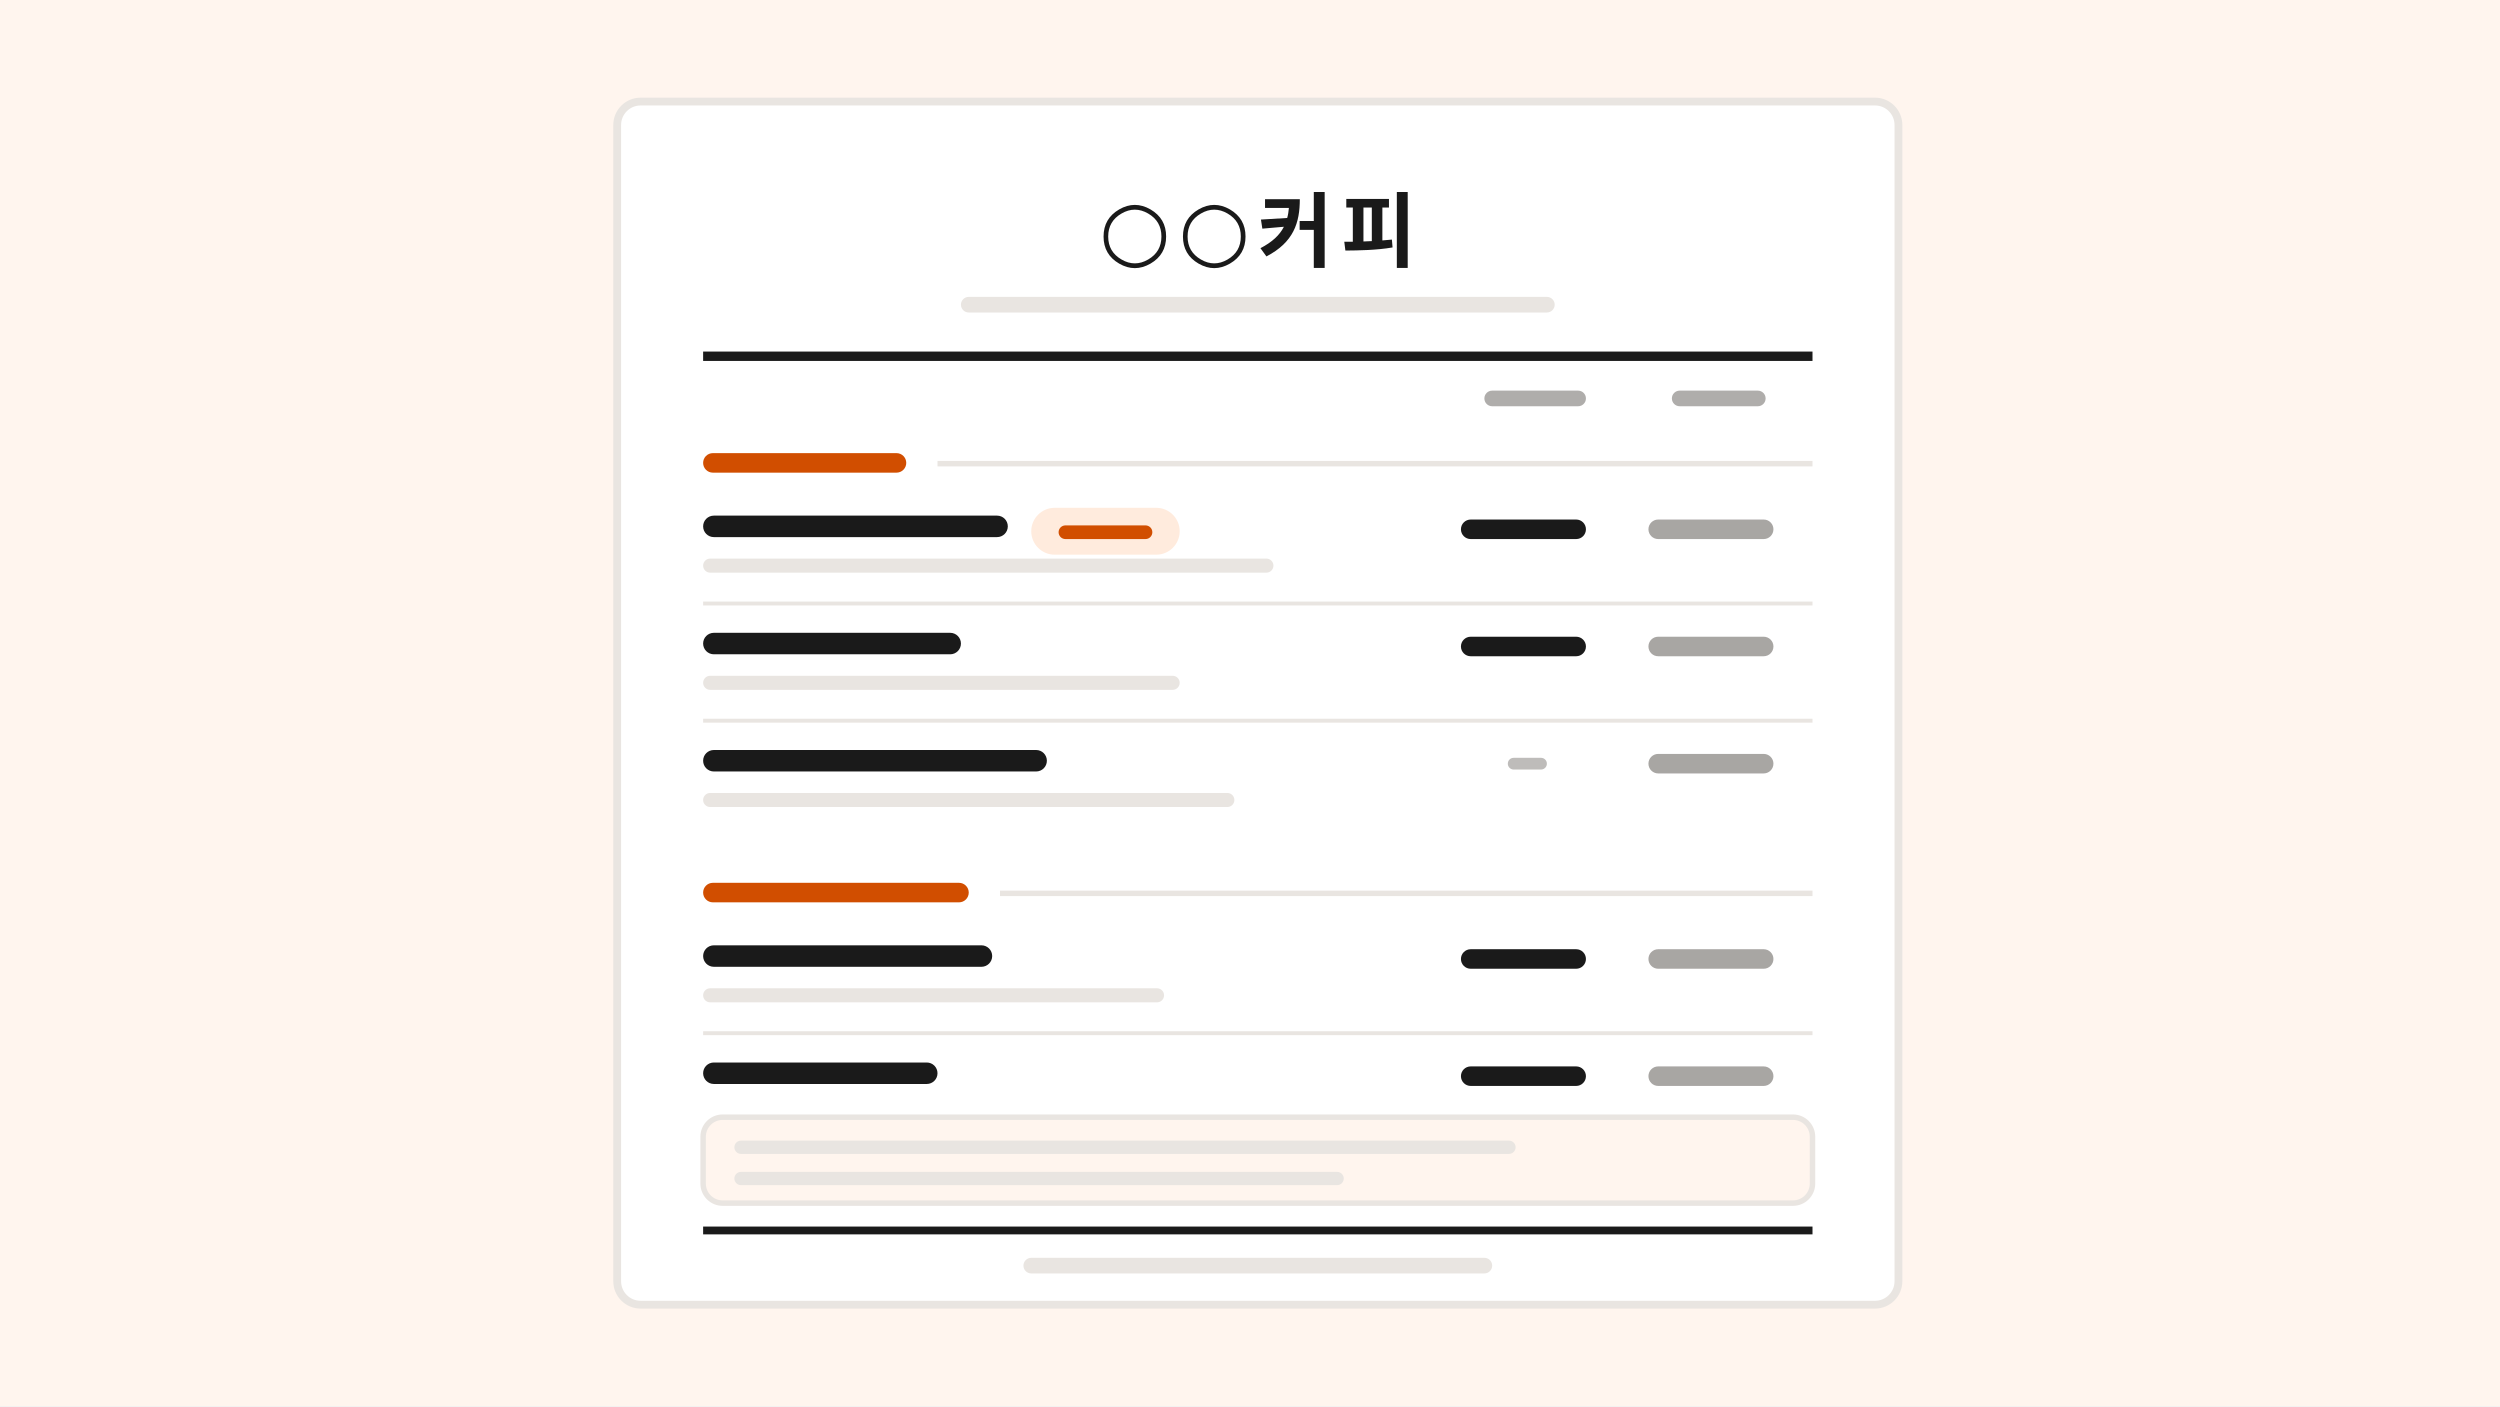
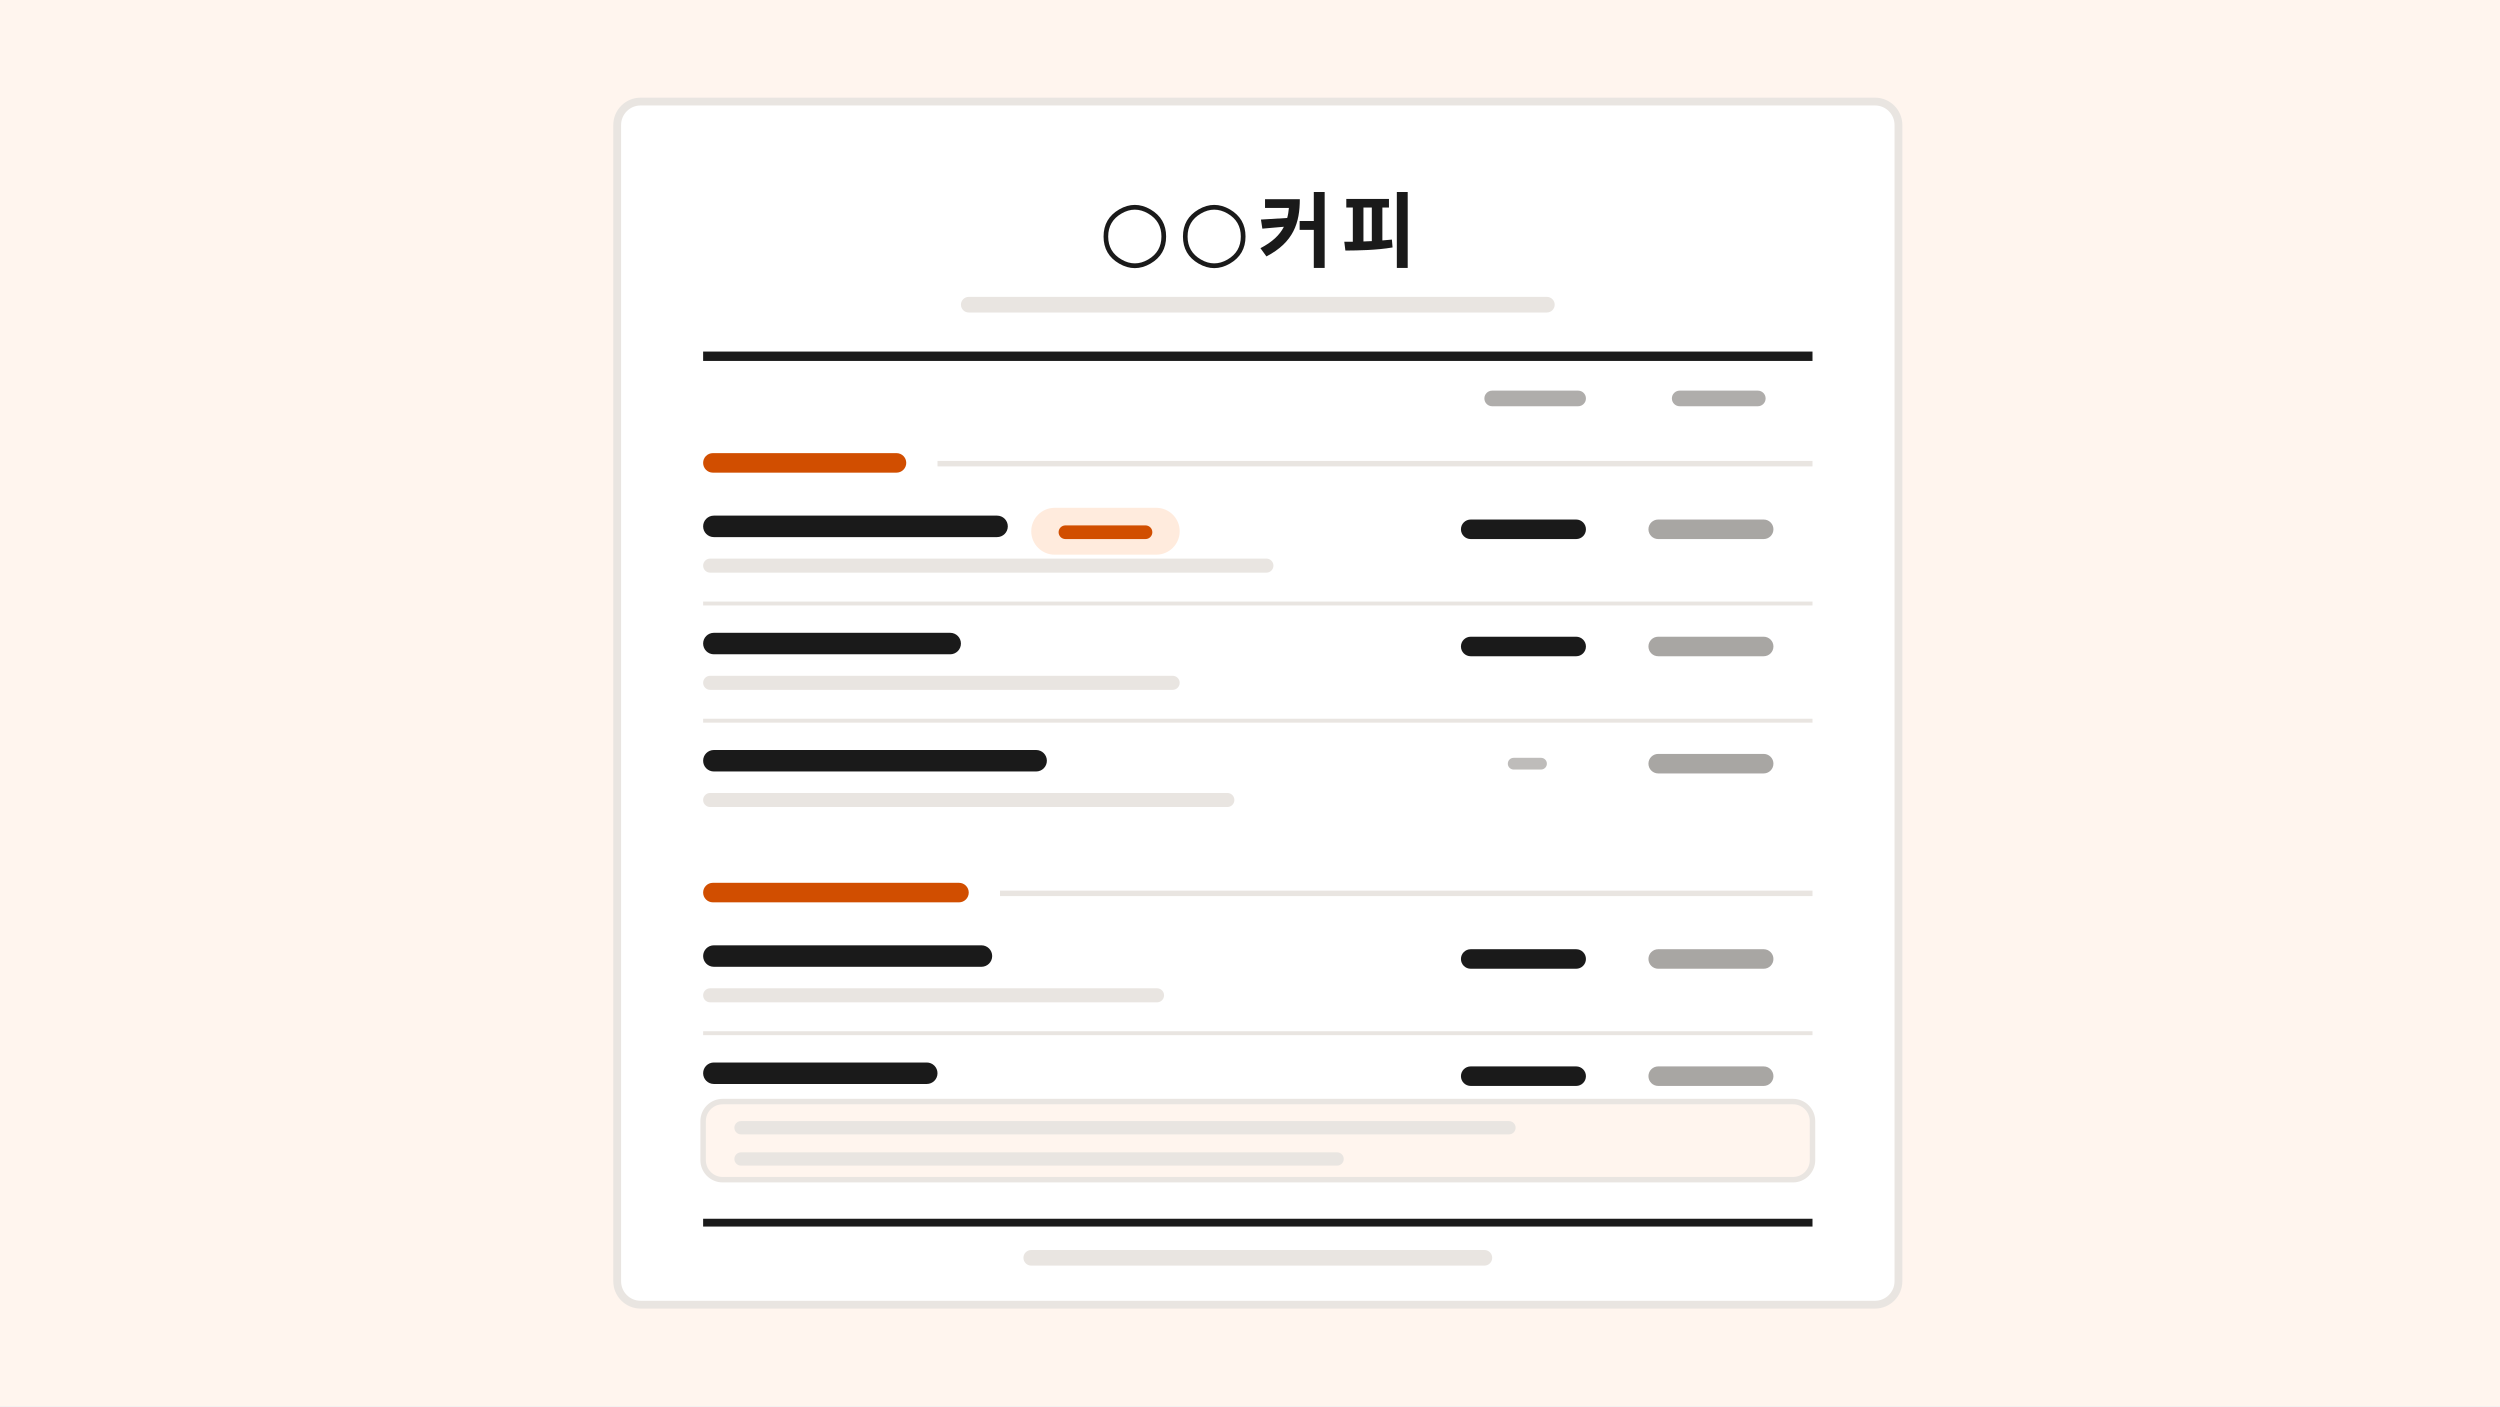
<svg xmlns="http://www.w3.org/2000/svg" viewBox="0 0 640 360" role="img" aria-label="카페 메뉴판 틀 미리보기 — 카페 이름, HOT·ICE 두 값 칸, 커피·논커피 묶음, 시그니처 표시">
  <rect width="640" height="360" fill="#FFF5EE" />
  <rect x="158" y="26" width="328" height="308" rx="6" fill="#FFFFFF" stroke="#E9E5E1" stroke-width="2" />
  <text x="322" y="66" text-anchor="middle" font-family="sans-serif" font-size="21" font-weight="700" letter-spacing="2" fill="#1A1A1A">○○커피</text>
  <rect x="246" y="76" width="152" height="4" rx="2" fill="#E9E5E1" />
  <rect x="180" y="90" width="284" height="2.4" fill="#1A1A1A" />
  <rect x="380" y="100" width="26" height="4" rx="2" fill="#6E6A66" opacity="0.55" />
  <rect x="428" y="100" width="24" height="4" rx="2" fill="#6E6A66" opacity="0.55" />
  <rect x="180" y="116" width="52" height="5" rx="2.5" fill="#D14E00" />
  <rect x="240" y="118" width="224" height="1.4" fill="#E9E5E1" />
  <g>
    <rect x="180" y="132" width="78" height="5.5" rx="2.75" fill="#1A1A1A" />
    <rect x="264" y="130" width="38" height="12" rx="6" fill="#FFEBDD" />
    <rect x="271" y="134.5" width="24" height="3.5" rx="1.75" fill="#D14E00" />
    <rect x="180" y="143" width="146" height="3.6" rx="1.8" fill="#E9E5E1" />
    <rect x="374" y="133" width="32" height="5" rx="2.5" fill="#1A1A1A" />
    <rect x="422" y="133" width="32" height="5" rx="2.5" fill="#6E6A66" opacity="0.6" />
  </g>
  <rect x="180" y="154" width="284" height="1" fill="#E9E5E1" />
  <g>
    <rect x="180" y="162" width="66" height="5.5" rx="2.75" fill="#1A1A1A" />
    <rect x="180" y="173" width="122" height="3.6" rx="1.8" fill="#E9E5E1" />
    <rect x="374" y="163" width="32" height="5" rx="2.5" fill="#1A1A1A" />
    <rect x="422" y="163" width="32" height="5" rx="2.5" fill="#6E6A66" opacity="0.6" />
  </g>
  <rect x="180" y="184" width="284" height="1" fill="#E9E5E1" />
  <g>
    <rect x="180" y="192" width="88" height="5.5" rx="2.75" fill="#1A1A1A" />
    <rect x="180" y="203" width="136" height="3.6" rx="1.8" fill="#E9E5E1" />
    <rect x="386" y="194" width="10" height="3" rx="1.5" fill="#6E6A66" opacity="0.45" />
    <rect x="422" y="193" width="32" height="5" rx="2.5" fill="#6E6A66" opacity="0.6" />
  </g>
  <rect x="180" y="226" width="68" height="5" rx="2.5" fill="#D14E00" />
  <rect x="256" y="228" width="208" height="1.4" fill="#E9E5E1" />
  <g>
    <rect x="180" y="242" width="74" height="5.5" rx="2.75" fill="#1A1A1A" />
    <rect x="180" y="253" width="118" height="3.6" rx="1.8" fill="#E9E5E1" />
    <rect x="374" y="243" width="32" height="5" rx="2.5" fill="#1A1A1A" />
    <rect x="422" y="243" width="32" height="5" rx="2.5" fill="#6E6A66" opacity="0.6" />
  </g>
  <rect x="180" y="264" width="284" height="1" fill="#E9E5E1" />
  <g>
    <rect x="180" y="272" width="60" height="5.5" rx="2.75" fill="#1A1A1A" />
    <rect x="374" y="273" width="32" height="5" rx="2.5" fill="#1A1A1A" />
    <rect x="422" y="273" width="32" height="5" rx="2.5" fill="#6E6A66" opacity="0.6" />
  </g>
-   <rect x="180" y="286" width="284" height="22" rx="5" fill="#FFF5EE" stroke="#E9E5E1" stroke-width="1.4" />
-   <rect x="188" y="292" width="200" height="3.4" rx="1.7" fill="#E9E5E1" />
-   <rect x="188" y="300" width="156" height="3.4" rx="1.7" fill="#E9E5E1" />
-   <rect x="180" y="314" width="284" height="2" fill="#1A1A1A" />
-   <rect x="262" y="322" width="120" height="4" rx="2" fill="#E9E5E1" />
+   <rect x="180" y="282" width="284" height="20" rx="5" fill="#FFF5EE" stroke="#E9E5E1" stroke-width="1.4" />
+   <rect x="188" y="287" width="200" height="3.4" rx="1.7" fill="#E9E5E1" />
+   <rect x="188" y="295" width="156" height="3.4" rx="1.7" fill="#E9E5E1" />
+   <rect x="180" y="312" width="284" height="2" fill="#1A1A1A" />
+   <rect x="262" y="320" width="120" height="4" rx="2" fill="#E9E5E1" />
</svg>
